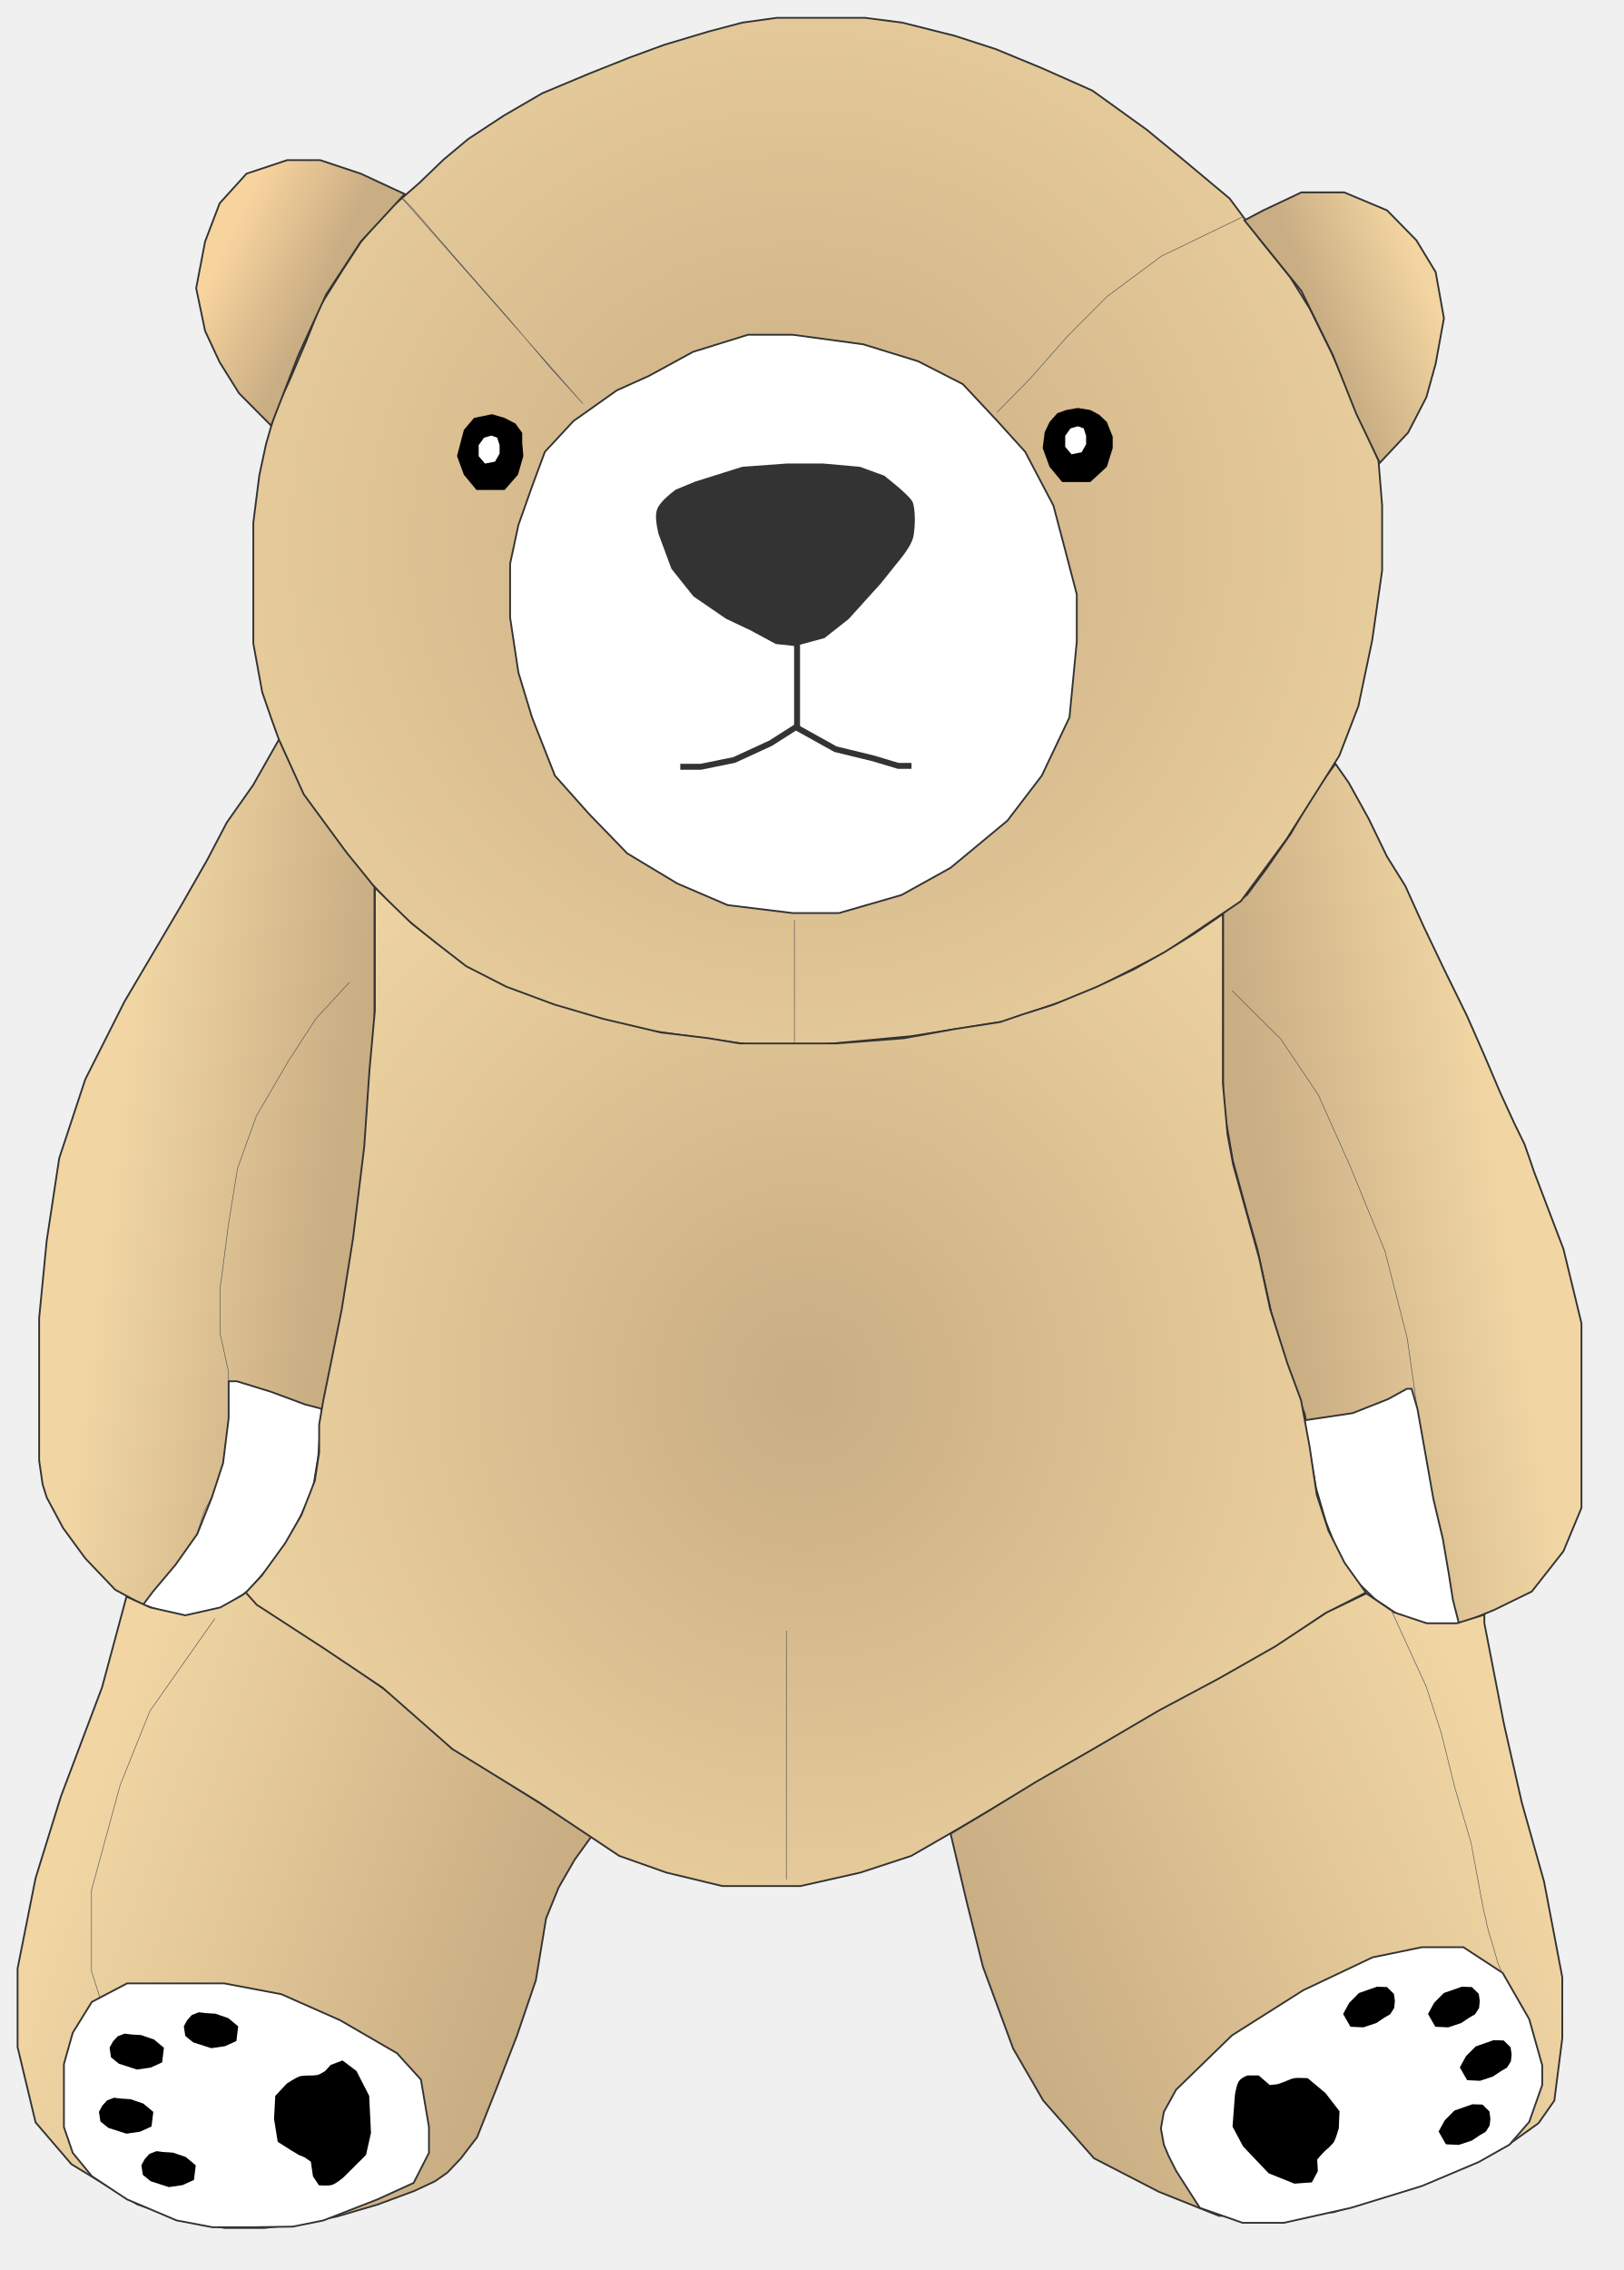
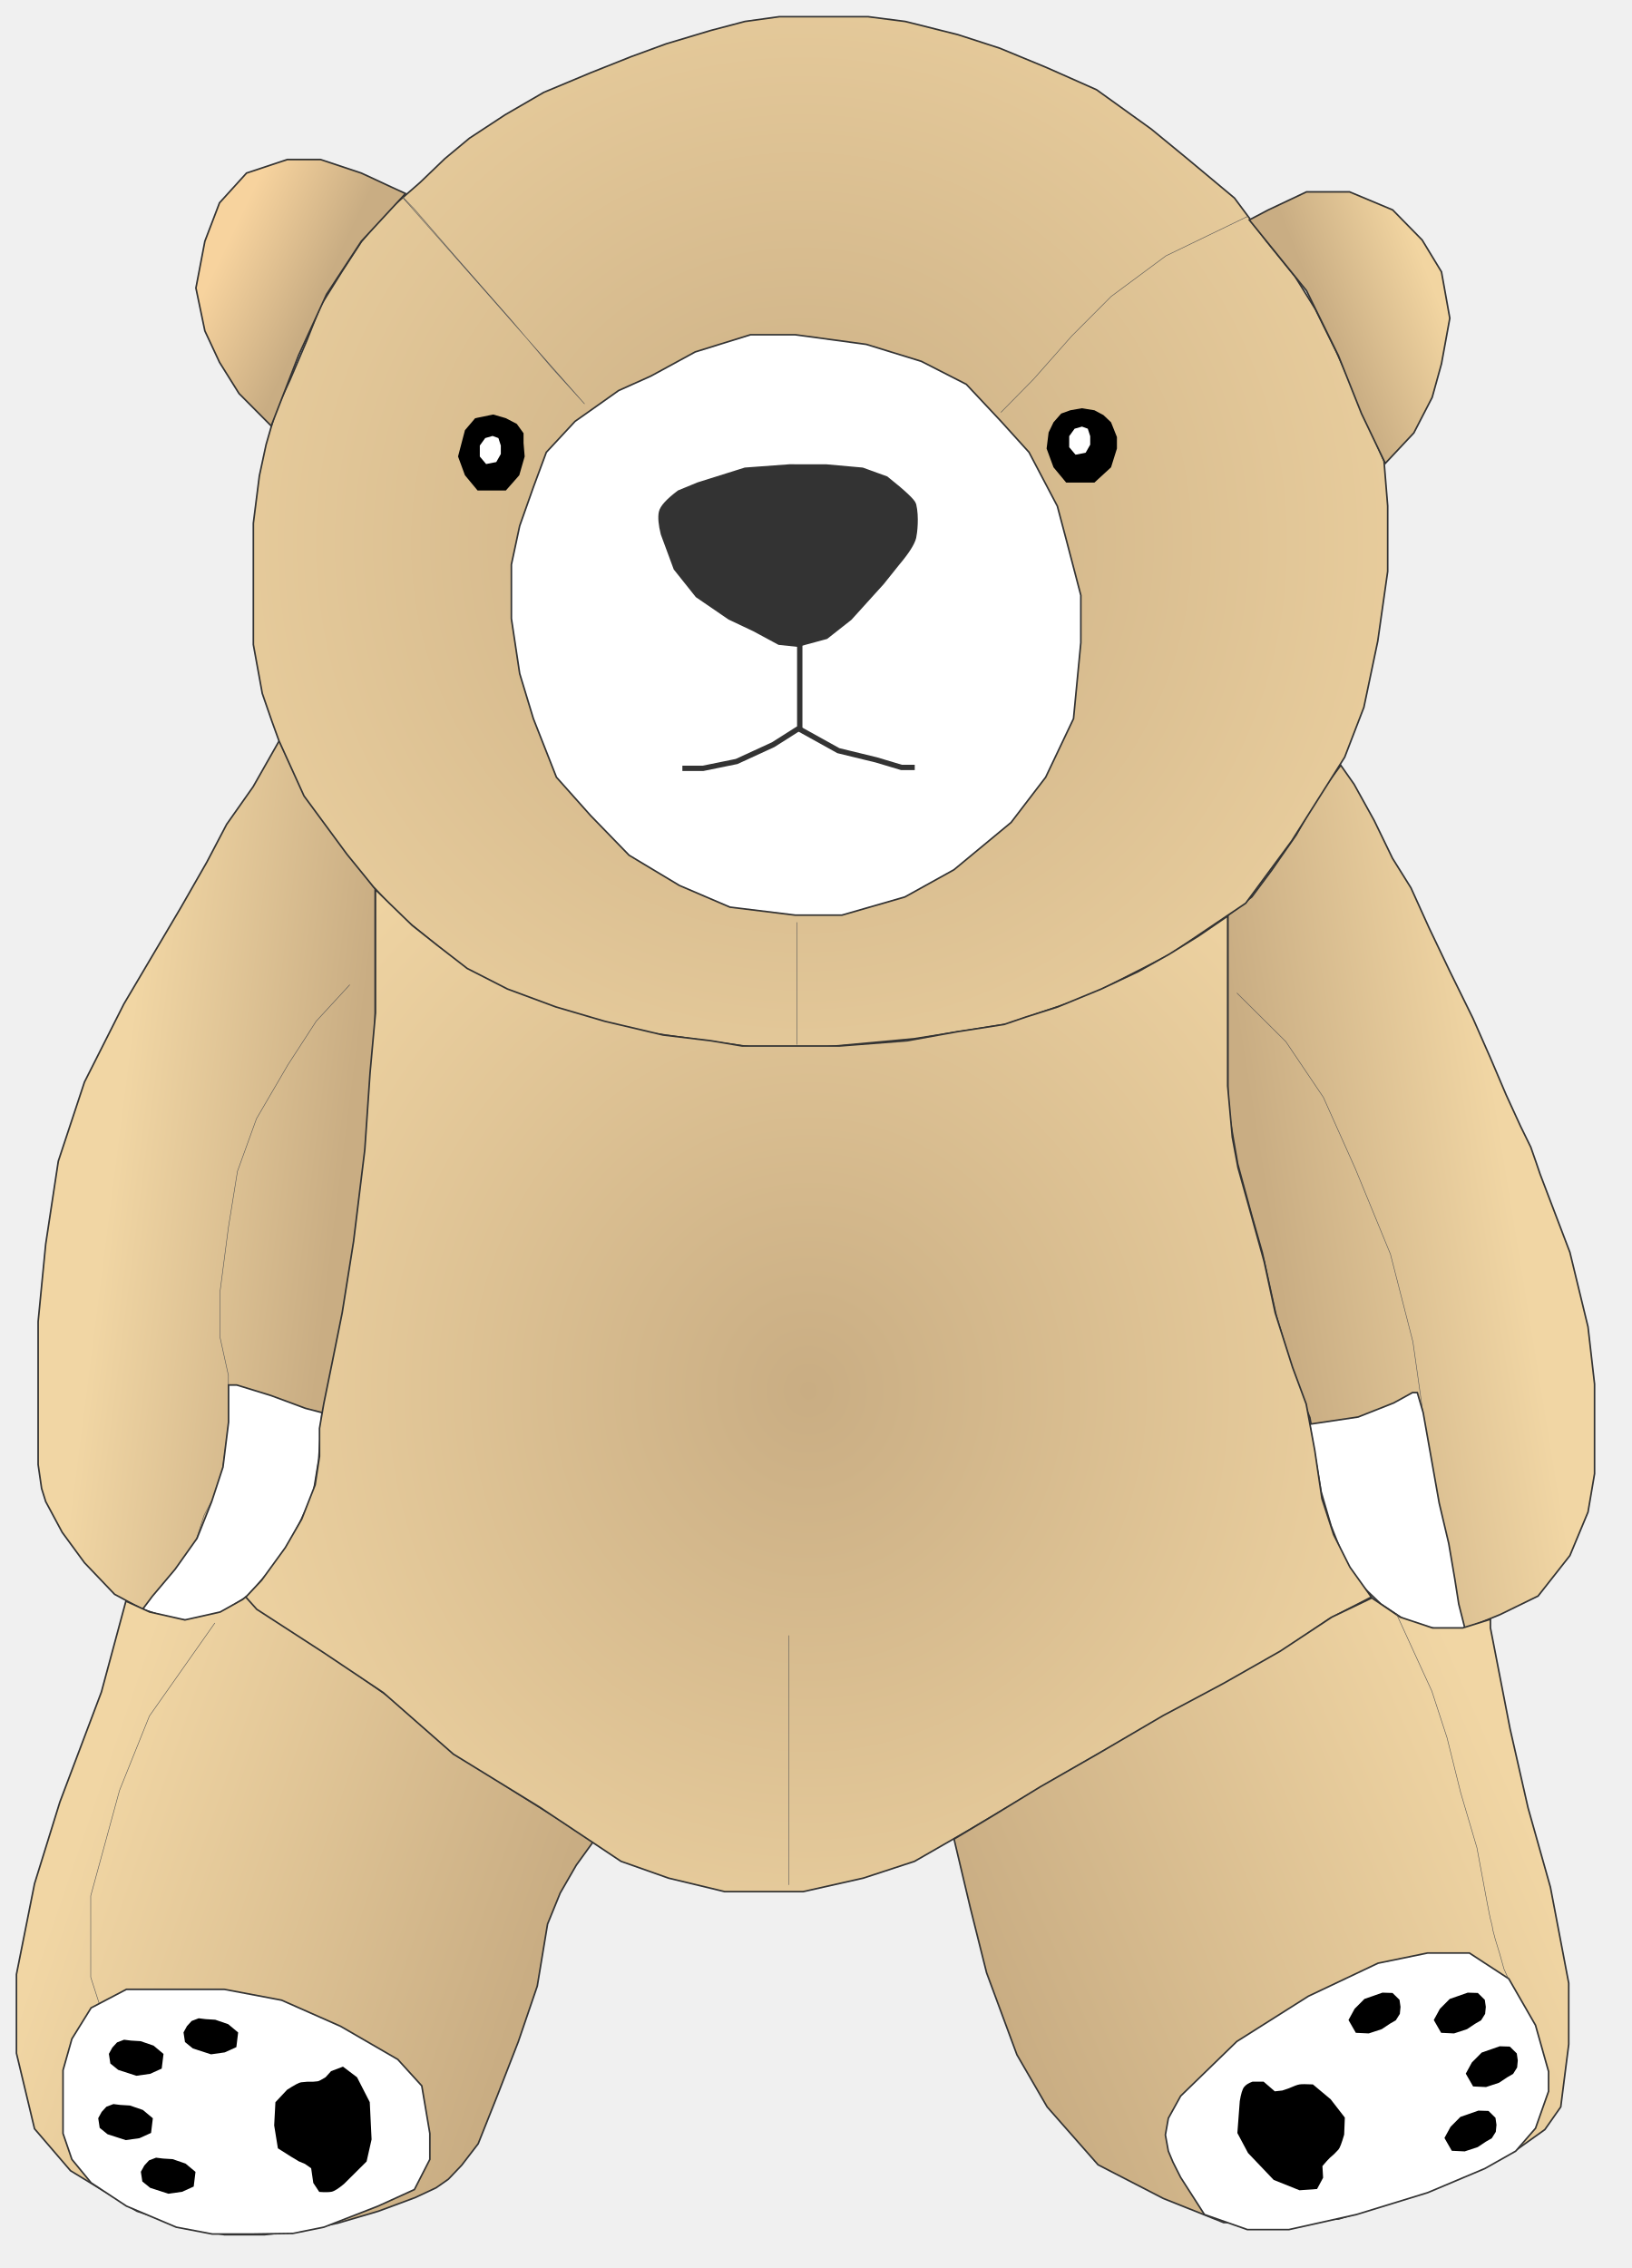
- <svg xmlns="http://www.w3.org/2000/svg" width="274px" height="383px" viewBox="0 0 274 383" version="1.1">
+ <svg xmlns="http://www.w3.org/2000/svg" width="305px" height="424px" viewBox="0 0 305 424" version="1.1">
  <defs>
    <linearGradient x1="26.73%" y1="34.566%" x2="88.522%" y2="55.008%" id="linearGradient-1">
      <stop stop-color="#F1D6A4" offset="0%" />
      <stop stop-color="#C9AD83" offset="100%" />
    </linearGradient>
    <linearGradient x1="72.183%" y1="35.553%" x2="13.286%" y2="58.103%" id="linearGradient-2">
      <stop stop-color="#F1D6A4" offset="0%" />
      <stop stop-color="#C9AD83" offset="100%" />
    </linearGradient>
-     <radialGradient cx="48.33%" cy="51.087%" fx="48.33%" fy="51.087%" r="76.193%" gradientTransform="translate(0.483299,0.510872),scale(0.909145,1),rotate(90),scale(1,0.993585),translate(-0.483299,-0.510872)" id="radialGradient-3">
+     <radialGradient cx="48.33%" cy="51.087%" fx="48.33%" fy="51.087%" r="76.193%" gradientTransform="translate(0.483299,0.510872),scale(0.908159,1),rotate(90),scale(1,0.993585),translate(-0.483299,-0.510872)" id="radialGradient-3">
      <stop stop-color="#C9AD83" offset="0%" />
      <stop stop-color="#F1D6A4" offset="100%" />
    </radialGradient>
    <linearGradient x1="13.04%" y1="31.203%" x2="88.7%" y2="60.132%" id="linearGradient-4">
      <stop stop-color="#F1D6A4" offset="0%" />
      <stop stop-color="#C9AD83" offset="100%" />
    </linearGradient>
-     <radialGradient cx="50%" cy="50%" fx="50%" fy="50%" r="71.709%" gradientTransform="translate(0.5,0.5),scale(0.891219,1),rotate(90),scale(1,0.934836),translate(-0.5,-0.5)" id="radialGradient-5">
+     <radialGradient cx="50%" cy="50%" fx="50%" fy="50%" r="71.709%" gradientTransform="translate(0.5,0.5),scale(0.890252,1),rotate(90),scale(1,0.934836),translate(-0.5,-0.5)" id="radialGradient-5">
      <stop stop-color="#C9AD83" offset="0%" />
      <stop stop-color="#F1D6A4" offset="100%" />
    </radialGradient>
    <linearGradient x1="91.062%" y1="29.77%" x2="7.449%" y2="66.791%" id="linearGradient-6">
      <stop stop-color="#F1D6A4" offset="0%" />
      <stop stop-color="#C9AD83" offset="100%" />
    </linearGradient>
    <linearGradient x1="18.794%" y1="24.777%" x2="59.984%" y2="50%" id="linearGradient-7">
      <stop stop-color="#F7D39E" offset="0%" />
      <stop stop-color="#C9AD83" offset="100%" />
    </linearGradient>
    <linearGradient x1="85.942%" y1="24.211%" x2="38.021%" y2="50%" id="linearGradient-8">
      <stop stop-color="#F2D5A1" offset="0%" />
      <stop stop-color="#C9AD83" offset="100%" />
    </linearGradient>
  </defs>
  <g id="Symbols" stroke="none" stroke-width="1" fill="none" fill-rule="evenodd">
-     <g id="Icon" transform="translate(-96, -41)">
+     <g id="Icon" transform="translate(-107, -46)">
      <g id="Group">
-         <g id="Brownie" transform="translate(98, 43)">
+         <g id="Brownie" transform="translate(109, 48)">
          <path d="" id="Path" stroke="#979797" stroke-width="1" />
-           <polygon id="Path-3" stroke="#333333" stroke-width="0.3" fill="url(#linearGradient-1)" fill-rule="evenodd" points="45.105 122.723 40.712 130.469 36.269 136.785 32.947 143.126 28.599 150.735 19.008 166.99 12.39 180.113 7.993 193.425 5.882 207.333 4.607 220.395 4.607 236.454 4.607 244.418 5.192 248.446 5.882 250.653 8.649 255.816 12.39 260.927 17.444 266.231 23.391 269.435 28.599 270.62 31.518 270.62 32.947 270.62 39.319 267.055 45.105 260.927 48.651 253.917 50.406 247.935 51.742 241.448 52.676 234.479 54.631 228.283 56.556 215.88 58.306 204.651 60.003 193.425 61.205 184.109 61.205 173.084 61.205 164.84 61.205 153.502 61.205 147.638 60.038 146.102 58.307 143.823 56.518 141.468 54.631 138.985 53.466 137.417 51.742 135.098 48.996 131.096 47.215 127.204" />
-           <polyline id="Path-4" stroke="#555555" stroke-width="0.1" points="56.948 163.756 51.308 169.886 46.554 177.221 41.279 186.275 38.084 195.121 36.563 204.559 35.17 215.243 35.17 223.09 36.563 229.434 36.563 238.023 35.17 247.79 32.456 252.995 30.536 258.963 26.77 263.654 22.473 268.669" />
-           <polygon id="Path-5" stroke="#333333" stroke-width="0.3" fill="#FFFFFF" fill-rule="evenodd" points="37.964 231.051 43.703 232.817 49.496 234.966 52.281 235.69 51.721 243.66 50.775 249.455 48.558 254.172 46.418 258.172 43.703 262.02 39.767 266.569 33.738 270.332 30.194 270.65 26.874 270.332 22.15 268.753 23.788 266.569 27.615 262.02 31.286 256.835 33.738 250.692 35.65 244.85 36.589 237.27 36.589 231.051" />
-           <polygon id="Path-6" stroke="#333333" stroke-width="0.3" fill="url(#linearGradient-2)" fill-rule="evenodd" points="256.219 193.727 256.853 195.595 261.858 208.743 264.898 221.273 264.898 230.892 264.898 237.924 264.898 252.41 261.858 259.722 256.513 266.525 250.157 269.633 243.767 272.236 235.161 271.055 230.601 268.292 226.905 264.062 223.374 259.722 221.481 254.63 219.785 250.205 219.785 245.205 218.184 236.52 215.888 230.892 214.434 225.802 212.507 219.304 210.188 208.743 208.435 202.577 205.304 191.068 206.761 197.883 204.408 184.294 204.408 178.225 204.408 172.563 204.408 167.703 204.408 165.805 204.408 161.417 204.408 157.066 204.408 153.351 204.408 152.107 208.435 148.988 211.76 144.522 215.888 138.576 219.785 131.736 223.374 126.859 225.603 130.032 228.988 136.144 232.07 142.51 235.161 147.464 238.225 154.235 241.653 161.417 245.587 169.426 248.513 176.073 251.163 182.298 253.548 187.5 255.29 191.068" />
-           <polyline id="Path-7" stroke="#555555" stroke-width="0.1" points="205.925 165.14 214.144 173.31 220.456 182.684 225.831 194.703 231.716 209.043 235.491 223.785 237.737 239.63 239.681 256.298 242.929 268.377 244.204 271.852" />
-           <polygon id="Path-8" stroke="#333333" stroke-width="0.3" fill="#FFFFFF" fill-rule="evenodd" points="236.227 232.32 237.214 235.698 238.695 244.059 239.905 250.899 241.509 257.692 242.519 263.619 243.189 267.885 244.288 272.21 240.777 272.21 235.422 271.413 230.132 267.885 226.297 264.205 223.78 259.923 221.747 254.717 220.085 249.028 219.235 244.059 218.138 237.641 226.297 236.425 232.275 234.058 235.422 232.32" />
-           <polygon id="Path-9" stroke="#333333" stroke-width="0.3" fill="url(#radialGradient-3)" fill-rule="evenodd" points="45.056 122.743 49.265 132.026 56.471 141.82 60.913 147.291 65.29 152.043 79.373 163.474 93.526 168.44 106.758 171.774 124.213 174.205 136.891 174.205 151.662 172.843 167.169 170.395 180.858 165.735 194.526 158.747 207.411 150.051 215.125 139.587 224.03 125.504 227.256 117.124 229.587 105.995 231.255 94.26 231.255 83.269 230.636 75.678 228.389 70.648 225.522 63.806 222.657 57.391 219.107 50.18 215.698 44.695 210.98 38.846 205.524 31.496 197.607 24.884 191.537 19.89 182.355 13.284 173.971 9.558 166.089 6.299 159.076 4.026 150.237 1.809 144.002 1.009 134.898 1.009 129.078 1.009 123.308 1.809 117.6 3.314 110.093 5.565 104.196 7.727 97.347 10.456 89.518 13.735 83.043 17.495 77.035 21.441 72.904 24.884 68.737 28.891 63.061 33.854 58.884 38.846 55.752 43.664 52.06 49.567 49.737 55.43 46.877 62.144 44.559 67.163 42.894 72.936 41.763 78.192 40.751 86.17 40.751 93.145 40.751 100.113 40.751 106.571 42.249 114.781 43.854 119.423" />
-           <polygon id="Path-13" stroke="#333333" stroke-width="0.3" fill="#FFFFFF" fill-rule="evenodd" points="94.779 69.038 89.955 74.236 87.779 80.11 85.482 86.608 84.087 93.122 84.087 102.191 85.482 111.445 87.779 119.024 91.652 128.869 97.389 135.311 103.852 141.979 112.303 147.066 120.794 150.709 131.774 152.053 139.591 152.053 150.16 149.002 158.412 144.423 168.007 136.472 173.817 128.869 178.492 119.024 179.723 106.238 179.723 98.285 177.403 89.425 175.778 83.293 171.017 74.236 166.319 69.038 160.486 62.809 152.932 58.948 143.685 56.094 131.774 54.481 124.238 54.481 114.957 57.367 107.512 61.427 102.091 63.865 98.532 66.388" />
-           <path d="M111.337,82.957 L114.38,81.31 L121.958,78.02 L129.279,76.701 L135.37,76.061 L141.492,75.966 L145.612,76.991 C148.797,79.025 150.485,80.312 150.677,80.851 C151.388,82.853 151.335,85.571 151.247,86.278 C151.125,87.272 150.354,88.816 148.935,90.913 L146.712,94.381 L141.974,100.878 L138.35,104.407 L133.748,106.189 L130.67,106.186 L126.327,104.398 L121.975,102.87 L116.203,99.747 L112.125,95.602 L109.388,90.061 C108.844,88.55 108.615,87.379 108.7,86.549 C108.785,85.719 109.664,84.522 111.337,82.957 Z" id="Path-10" stroke="#333333" stroke-width="1" fill="#333333" fill-rule="evenodd" transform="translate(129.9899, 91.07757) rotate(6) translate(-129.9899, -91.07757) " />
-           <polyline id="Path-11" stroke="#333333" stroke-width="1" points="132.516 106.37 132.516 112.889 132.516 118.025 132.516 120.559 128.056 123.394 121.913 126.222 116.279 127.372 112.804 127.372" />
-           <polyline id="Path-12" stroke="#333333" stroke-width="1" points="132.5 120.793 139 124.402 145.378 125.957 149.6 127.221 151.828 127.221" />
-           <polygon id="Path-15" fill="#000000" fill-rule="evenodd" points="175.131 69.198 174.31 70.909 173.972 73.613 175.131 76.765 177.258 79.331 182.004 79.331 184.796 76.765 185.783 73.613 185.783 71.674 184.796 69.198 183.514 67.98 182.004 67.177 179.878 66.837 177.95 67.177 176.421 67.729" />
-           <polygon id="Path-15" fill="#000000" fill-rule="evenodd" points="76.285 70.531 75.127 74.946 76.285 78.098 78.412 80.664 83.159 80.664 85.414 78.098 86.319 74.946 86.13 72.68 86.13 71.035 84.998 69.467 83.159 68.51 81.032 67.887 78.003 68.51" />
-           <polygon id="Path-16" stroke="#555555" stroke-width="0.1" points="65.011 30.484 67.727 33.276 74.851 41.508 83.866 51.784 90.89 60.05 96.381 66.109" />
-           <polyline id="Path-17" stroke="#555555" stroke-width="0.1" points="207.772 34.563 194.002 41.222 184.816 48.038 178.177 54.707 171.771 61.964 166.283 67.544" />
-           <polyline id="Path-18" stroke="#555555" stroke-width="0.1" points="132.069 153.258 132.069 158.83 132.069 165.704 132.069 171.248 132.069 173.829" />
-           <polygon id="Path-14" stroke="#333333" stroke-width="0.3" fill="url(#linearGradient-4)" fill-rule="evenodd" points="19.347 267.385 15.228 282.676 8.26 301.153 4.004 314.884 0.967 330.13 0.967 339.908 0.967 343.393 4.004 356.091 10.047 363.143 21.203 369.947 29.26 372.628 35.873 373.901 42.642 373.901 48.673 373.214 54.934 371.956 61.76 369.947 67.921 367.66 71.436 366.014 73.511 364.563 75.754 362.2 78.512 358.605 81.736 350.5 85.256 341.434 88.435 332.104 90.161 321.678 92.289 316.451 94.986 311.77 97.834 307.827 92.289 304.226 85.256 299.805 77.809 295.061 71.961 290.673 63.836 283.693 57.643 279.315 51.244 275.033 45.135 270.927 39.554 266.61 38.948 267.105 35.172 269.212 29.26 270.541 23.35 269.212" />
-           <polygon id="Path-19" stroke="#333333" stroke-width="0.3" fill="url(#radialGradient-5)" fill-rule="evenodd" points="41.326 268.759 52.568 276.051 62.57 282.759 74.344 293.104 88.866 302.039 102.505 311.131 110.485 313.953 119.909 316.221 133.092 316.221 143.181 313.953 151.788 311.131 160.858 305.911 175.228 297.351 192.18 287.569 209.942 278.168 221.554 270.277 228.507 266.699 224.914 261.666 222.18 256.213 220.213 250.156 219.016 242.071 217.569 234.244 215.28 228.072 212.366 218.923 210.518 210.339 208.408 202.724 206.11 194.484 205.16 189.385 204.382 180.785 204.382 173.169 204.382 163.347 204.382 157.089 204.382 152.212 199.494 155.562 194.54 158.639 189.385 161.536 183.164 164.471 175.862 167.477 170.472 169.191 166.847 170.428 158.95 171.653 150.567 173.169 139.152 174.054 133.092 174.054 126.878 174.054 122.861 174.054 117.585 173.169 109.573 172.211 99.783 169.902 91.527 167.477 83.424 164.471 76.668 161.015 71.596 157.089 67.454 153.802 63.607 150.071 61.265 147.761 61.265 152.212 61.265 157.089 61.265 162.419 61.265 168.492 60.347 178.632 59.469 191.493 57.581 206.924 55.67 218.923 54.028 227.085 52.568 234.244 51.862 238.339 51.862 243.039 51.126 247.845 48.871 253.608 46.119 258.384 42.138 263.876 39.485 266.699" />
-           <polygon id="Path-20" stroke="#333333" stroke-width="0.3" fill="url(#linearGradient-6)" fill-rule="evenodd" points="248.511 271.883 251.808 288.847 254.822 302.112 258.585 315.473 261.66 331.614 261.66 341.896 260.321 352.412 257.651 356.227 252.772 359.709 245.837 363.401 233.954 367.799 223.018 371.259 203.725 371.866 193.564 367.799 182.617 362.147 174.062 352.412 168.988 343.648 163.893 329.866 161.154 318.912 158.427 307.384 164.726 303.608 172.917 298.596 182.617 293.033 193.564 286.61 203.725 281.187 213.203 275.797 221.893 270.062 228.589 266.845 233.333 270.062 238.784 271.883 243.879 271.883 248.511 270.433" />
-           <polyline id="Path-21" stroke="#555555" stroke-width="0.1" points="130.709 273.148 130.709 291.114 130.709 305.201 130.709 315.102" />
-           <polyline id="Path-22" stroke="#555555" stroke-width="0.1" points="34.287 271.055 23.294 286.697 18.275 299.204 13.44 316.932 13.44 330.603 15.249 336.232" />
-           <polygon id="Path-23" stroke="#333333" stroke-width="0.3" fill="#FFFFFF" fill-rule="evenodd" points="13.502 365.168 10.278 361.239 8.788 356.884 8.788 350.51 8.788 346.251 10.278 340.973 13.502 335.766 19.436 332.646 27.802 332.646 35.861 332.646 45.487 334.469 55.406 338.863 65.008 344.431 69.039 348.875 70.394 356.884 70.394 361.239 67.798 366.309 61.707 369.086 52.595 372.634 47.384 373.683 40.586 373.784 33.863 373.784 27.802 372.634 19.436 369.086" />
-           <polygon id="Path-24" stroke="#333333" stroke-width="0.3" fill="#FFFFFF" fill-rule="evenodd" points="258.273 346.464 256.081 338.681 251.595 330.87 244.972 326.54 237.959 326.54 229.631 328.254 217.939 333.8 205.914 341.412 196.486 350.581 194.419 354.323 193.922 357.12 194.419 359.849 195.187 361.686 196.486 364.27 198.224 366.983 200.482 370.508 207.689 373.038 214.667 373.038 226.001 370.508 237.959 366.834 247.565 362.781 252.752 359.849 256.081 356.007 258.273 349.789" />
-           <polygon id="Path-15" fill="#000000" fill-rule="evenodd" transform="translate(33.52378, 340.6073) rotate(-83) translate(-33.52378, -340.6073) " points="31.203 337.939 30.594 341.087 31.198 343.334 32.311 345.162 34.796 345.16 35.978 343.33 36.454 341.082 36.356 339.467 36.357 338.294 35.765 337.177 34.803 336.495 33.69 336.052 32.103 336.497" />
-           <polygon id="Path-15" fill="#000000" fill-rule="evenodd" transform="translate(229.2155, 336.5636) rotate(60) translate(-229.2155, -336.5636) " points="226.886 333.881 226.29 337.031 226.902 339.284 228.02 341.12 230.501 341.127 231.674 339.298 232.141 337.049 232.037 335.43 232.034 334.256 231.439 333.135 230.475 332.448 229.362 332 227.78 332.44" />
-           <polygon id="Path-15" fill="#000000" fill-rule="evenodd" transform="translate(243.5398, 336.5636) rotate(60) translate(-243.5398, -336.5636) " points="241.21 333.881 240.614 337.031 241.227 339.284 242.344 341.12 244.825 341.127 245.999 339.298 246.465 337.049 246.361 335.43 246.358 334.256 245.763 333.135 244.799 332.448 243.686 332 242.104 332.44" />
-           <polygon id="Path-15" fill="#000000" fill-rule="evenodd" transform="translate(245.3304, 356.3953) rotate(60) translate(-245.3304, -356.3953) " points="243.001 353.712 242.405 356.863 243.017 359.116 244.135 360.951 246.616 360.959 247.789 359.13 248.256 356.88 248.152 355.262 248.148 354.087 247.553 352.966 246.59 352.279 245.477 351.832 243.895 352.271" />
-           <polygon id="Path-15" fill="#000000" fill-rule="evenodd" transform="translate(248.9115, 345.578) rotate(60) translate(-248.9115, -345.578) " points="246.582 342.895 245.986 346.046 246.598 348.299 247.716 350.134 250.197 350.142 251.37 348.313 251.837 346.063 251.733 344.445 251.73 343.27 251.135 342.149 250.171 341.462 249.058 341.015 247.476 341.454" />
-           <path d="M46.065,353.791 L45.468,354.913 L43.065,355.569 L41.685,356.746 C41.727,357.661 41.818,358.339 41.958,358.782 C42.098,359.224 42.62,359.868 43.524,360.712 L47.731,364.017 L51.518,364.395 L57.699,363.33 L61.589,360.697 L63.074,358.135 L62.08,356.246 L60.944,355.446 C60.438,354.82 60.16,354.408 60.111,354.209 C59.962,353.606 59.887,353.198 59.887,352.983 C59.888,352.783 59.793,352.281 59.605,351.476 C59.529,351.151 59.016,350.421 58.065,349.286 L55.753,347.602 L51.863,347.87 L48.113,348.959 L46.975,351.355 L46.364,352.723 L46.065,353.791 Z" id="Path-15" fill="#000000" fill-rule="evenodd" transform="translate(52.37956, 355.9988) rotate(-83) translate(-52.37956, -355.9988) " />
-           <path d="M208.872,353.982 L208.281,355.104 L205.886,355.751 L204.839,357.303 C204.668,357.968 204.652,358.523 204.794,358.967 C204.935,359.411 205.459,360.057 206.365,360.907 L210.576,364.235 L214.357,364.63 L220.521,363.587 L224.393,360.964 L225.865,358.404 L224.865,356.506 L223.171,355.499 C223.034,355.004 222.941,354.657 222.891,354.457 C222.74,353.853 222.664,353.443 222.663,353.228 C222.663,353.027 222.567,352.524 222.376,351.716 C222.298,351.39 221.783,350.657 220.83,349.516 L218.515,347.819 L214.635,348.073 L210.897,349.149 C210.211,350.061 209.791,350.682 209.639,351.013 C209.487,351.344 209.33,351.978 209.167,352.914 L208.872,353.982 Z" id="Path-15" fill="#000000" fill-rule="evenodd" transform="translate(215.2814, 356.2247) rotate(56) translate(-215.2814, -356.2247) " />
-           <polygon id="Path-15" fill="#000000" fill-rule="evenodd" transform="translate(20.99, 344.2131) rotate(-83) translate(-20.99, -344.2131) " points="18.669 341.545 18.06 344.693 18.664 346.94 19.777 348.768 22.262 348.766 23.444 346.936 23.92 344.688 23.822 343.073 23.823 341.9 23.232 340.783 22.269 340.101 21.156 339.658 19.57 340.103" />
-           <polygon id="Path-15" fill="#000000" fill-rule="evenodd" transform="translate(19.19946, 355.0304) rotate(-83) translate(-19.19946, -355.0304) " points="16.878 352.362 16.269 355.51 16.874 357.757 17.986 359.585 20.471 359.583 21.654 357.753 22.13 355.505 22.032 353.89 22.033 352.717 21.441 351.6 20.479 350.918 19.366 350.475 17.779 350.92" />
-           <polygon id="Path-15" fill="#000000" fill-rule="evenodd" transform="translate(26.36162, 364.0448) rotate(-83) translate(-26.36162, -364.0448) " points="24.041 361.377 23.431 364.524 24.036 366.772 25.148 368.6 27.634 368.598 28.816 366.768 29.292 364.52 29.194 362.904 29.195 361.732 28.603 360.614 27.641 359.932 26.528 359.49 24.941 359.935" />
-           <path d="M232.706,269.475 L234.253,272.857 L235.899,276.454 L236.261,277.245 L237.393,279.72 L238.67,282.51 L239.953,286.449 L241.224,290.353 L242.328,294.805 L243.524,299.622 L244.71,303.649 L245.5,306.328 L246.248,308.867 L246.77,311.679 L247.318,314.635 L247.894,317.738 L248.301,319.849 C248.442,320.572 248.56,321.081 248.655,321.375 C248.749,321.67 248.837,322.105 248.917,322.681 L249.314,324.197 L250.066,326.667 L250.789,329.238 L251.606,331.056" id="Path-25" stroke="#555555" stroke-width="0.1" />
-           <polygon id="Path-26" stroke="#333333" stroke-width="0.3" fill="url(#linearGradient-7)" fill-rule="evenodd" points="66.304 30.739 58.887 38.763 53.048 47.679 48.345 57.949 43.746 69.804 38.346 64.36 35.07 59.114 32.609 53.831 31.107 46.625 32.609 38.763 35.07 32.3 39.603 27.299 46.463 25.017 52.031 25.017 58.887 27.299 64.001 29.678" />
-           <polygon id="Path-27" stroke="#333333" stroke-width="0.3" fill="url(#linearGradient-8)" fill-rule="evenodd" points="208.01 35.173 217.622 47.072 222.967 57.968 226.858 67.737 230.854 76.103 235.646 70.983 238.727 65.011 240.289 59.364 241.687 51.698 240.289 43.905 237.039 38.543 232.093 33.491 224.849 30.457 217.622 30.457 211.205 33.491" />
-           <polygon id="Path-28" fill="#FFFFFF" fill-rule="evenodd" points="179.915 69.921 178.676 70.276 177.768 71.53 177.768 73.384 178.829 74.645 180.531 74.311 181.297 72.961 181.297 71.53 180.889 70.276" />
-           <polygon id="Path-28" fill="#FFFFFF" fill-rule="evenodd" points="80.931 71.493 79.692 71.849 78.784 73.103 78.784 74.956 79.845 76.217 81.547 75.883 82.313 74.533 82.313 73.103 81.905 71.849" />
+           <polygon id="Path-3" stroke="#333333" stroke-width="0.3" fill="url(#linearGradient-1)" fill-rule="evenodd" points="50.211 136.468 45.321 145.081 40.375 152.104 36.677 159.156 31.837 167.617 21.16 185.692 13.793 200.285 8.898 215.088 6.548 230.554 5.128 245.08 5.128 262.937 5.128 271.792 5.78 276.271 6.548 278.727 9.629 284.467 13.793 290.151 19.419 296.049 26.039 299.612 31.837 300.93 35.086 300.93 36.677 300.93 43.77 296.965 50.211 290.151 54.159 282.356 56.112 275.704 57.6 268.49 58.639 260.74 60.816 253.85 62.958 240.059 64.907 227.572 66.796 215.088 68.134 204.729 68.134 192.469 68.134 183.302 68.134 170.695 68.134 164.174 66.835 162.465 64.908 159.931 62.916 157.312 60.816 154.551 59.519 152.808 57.6 150.229 54.542 145.778 52.561 141.451" />
+           <polyline id="Path-4" stroke="#555555" stroke-width="0.1" points="63.395 182.097 57.116 188.914 51.824 197.069 45.952 207.138 42.395 216.975 40.702 227.47 39.151 239.351 39.151 248.077 40.702 255.131 40.702 264.681 39.151 275.542 36.13 281.33 33.993 287.967 29.8 293.183 25.017 298.76" />
+           <polygon id="Path-5" stroke="#333333" stroke-width="0.3" fill="#FFFFFF" fill-rule="evenodd" points="42.262 256.929 48.65 258.892 55.1 261.282 58.199 262.087 57.576 270.95 56.523 277.394 54.055 282.639 51.673 287.088 48.65 291.366 44.269 296.424 37.557 300.609 33.613 300.963 29.916 300.609 24.657 298.854 26.481 296.424 30.741 291.366 34.827 285.601 37.557 278.769 39.685 272.273 40.731 263.844 40.731 256.929" />
+           <polygon id="Path-6" stroke="#333333" stroke-width="0.3" fill="url(#linearGradient-2)" fill-rule="evenodd" points="285.225 215.425 285.931 217.502 291.502 232.122 294.887 246.055 296.111 256.751 296.111 265 296.111 273.511 294.887 280.68 291.502 288.81 285.552 296.375 278.476 299.832 271.364 302.726 261.783 301.414 256.707 298.34 252.593 293.636 248.662 288.81 246.555 283.148 244.666 278.228 244.666 272.668 242.884 263.011 240.328 256.751 238.709 251.092 236.564 243.866 233.983 232.122 232.032 225.266 228.546 212.467 230.168 220.046 227.548 204.935 227.548 198.186 227.548 191.891 227.548 186.486 227.548 184.375 227.548 179.496 227.548 174.657 227.548 170.527 227.548 169.143 232.032 165.675 235.733 160.708 240.328 154.097 244.666 146.49 248.662 141.067 251.143 144.596 254.911 151.392 258.342 158.471 261.783 163.98 265.193 171.509 269.01 179.496 273.39 188.402 276.646 195.793 279.596 202.716 282.252 208.5 284.191 212.467" />
+           <polyline id="Path-7" stroke="#555555" stroke-width="0.1" points="229.238 183.636 238.387 192.721 245.414 203.145 251.397 216.51 257.948 232.456 262.151 248.849 264.65 266.469 266.815 285.003 270.43 298.435 271.85 302.3" />
+           <polygon id="Path-8" stroke="#333333" stroke-width="0.3" fill="#FFFFFF" fill-rule="evenodd" points="262.97 258.34 264.069 262.097 265.718 271.393 267.064 279 268.85 286.554 269.974 293.145 270.72 297.888 271.943 302.697 268.035 302.697 262.073 301.812 256.184 297.888 251.915 293.796 249.113 289.035 246.85 283.246 245.001 276.919 244.054 271.393 242.833 264.257 251.915 262.905 258.571 260.273 262.073 258.34" />
+           <polygon id="Path-9" stroke="#333333" stroke-width="0.3" fill="url(#radialGradient-3)" fill-rule="evenodd" points="50.156 136.491 54.842 146.813 62.864 157.703 67.809 163.788 72.682 169.071 88.358 181.783 104.114 187.305 118.844 191.013 138.275 193.716 152.388 193.716 168.832 192.202 186.094 189.479 201.332 184.297 216.547 176.527 230.891 166.856 239.479 155.221 249.392 139.561 252.983 130.242 255.578 117.866 257.435 104.817 257.435 92.595 256.746 84.154 254.244 78.56 251.053 70.952 247.864 63.819 243.911 55.8 240.116 49.7 234.864 43.197 228.791 35.024 219.978 27.671 213.22 22.118 202.999 14.772 193.666 10.628 184.891 7.004 177.084 4.477 167.245 2.011 160.304 1.122 150.169 1.122 143.69 1.122 137.268 2.011 130.914 3.685 122.557 6.188 115.992 8.592 108.368 11.627 99.652 15.273 92.444 19.454 85.756 23.842 81.157 27.671 76.518 32.127 70.2 37.645 65.551 43.197 62.063 48.554 57.954 55.119 55.368 61.639 52.184 69.104 49.604 74.685 47.75 81.105 46.491 86.949 45.365 95.821 45.365 103.578 45.365 111.325 45.365 118.507 47.032 127.636 48.818 132.799" />
+           <polygon id="Path-13" stroke="#333333" stroke-width="0.3" fill="#FFFFFF" fill-rule="evenodd" points="105.509 76.77 100.139 82.551 97.717 89.082 95.159 96.308 93.606 103.552 93.606 113.636 95.159 123.927 97.717 132.354 102.027 143.302 108.414 150.465 115.609 157.881 125.017 163.537 134.468 167.589 146.692 169.083 155.394 169.083 167.16 165.69 176.345 160.598 187.027 151.757 193.494 143.302 198.699 132.354 200.069 118.137 200.069 109.293 197.486 99.441 195.678 92.622 190.378 82.551 185.148 76.77 178.654 69.843 170.245 65.55 159.951 62.377 146.692 60.583 138.302 60.583 127.971 63.792 119.683 68.307 113.648 71.017 109.686 73.824" />
+           <path d="M123.943,92.251 L127.33,90.418 L135.766,86.759 L143.916,85.291 L150.697,84.579 L157.511,84.473 L162.098,85.611 C165.643,87.873 167.523,89.304 167.736,89.904 C168.527,92.13 168.467,95.152 168.37,95.939 C168.233,97.043 167.375,98.761 165.795,101.093 L163.321,104.95 L158.046,112.175 L154.01,116.1 L148.887,118.082 L145.461,118.08 L140.627,116.092 L135.783,114.393 L129.357,110.92 L124.818,106.312 L121.772,100.151 C121.167,98.47 120.912,97.168 121.007,96.245 C121.102,95.322 122.08,93.99 123.943,92.251 Z" id="Path-10" stroke="#333333" stroke-width="1" fill="#333333" fill-rule="evenodd" transform="translate(144.7064, 101.2774) rotate(6) translate(-144.7064, -101.2774) " />
+           <polyline id="Path-11" stroke="#333333" stroke-width="1" points="147.518 118.284 147.518 125.532 147.518 131.243 147.518 134.062 142.553 137.214 135.715 140.359 129.442 141.638 125.574 141.638" />
+           <polyline id="Path-12" stroke="#333333" stroke-width="1" points="147.5 134.322 154.736 138.335 161.836 140.064 166.536 141.47 169.016 141.47" />
+           <polygon id="Path-15" fill="#000000" fill-rule="evenodd" points="194.957 76.948 194.043 78.851 193.667 81.857 194.957 85.363 197.325 88.216 202.609 88.216 205.716 85.363 206.815 81.857 206.815 79.702 205.716 76.948 204.29 75.594 202.609 74.7 200.241 74.322 198.095 74.7 196.394 75.315" />
+           <polygon id="Path-15" fill="#000000" fill-rule="evenodd" points="84.921 78.431 83.632 83.34 84.921 86.845 87.289 89.698 92.573 89.698 95.083 86.845 96.091 83.34 95.88 80.82 95.88 78.991 94.62 77.248 92.573 76.183 90.206 75.491 86.833 76.183" />
+           <polygon id="Path-16" stroke="#555555" stroke-width="0.1" points="72.371 33.898 75.394 37.003 83.324 46.157 93.36 57.583 101.179 66.775 107.292 73.513" />
+           <polyline id="Path-17" stroke="#555555" stroke-width="0.1" points="231.294 38.434 215.965 45.838 205.738 53.418 198.348 60.834 191.217 68.904 185.107 75.109" />
+           <polyline id="Path-18" stroke="#555555" stroke-width="0.1" points="147.02 170.423 147.02 176.619 147.02 184.263 147.02 190.427 147.02 193.298" />
+           <polygon id="Path-14" stroke="#333333" stroke-width="0.3" fill="url(#linearGradient-4)" fill-rule="evenodd" points="21.537 297.332 16.952 314.336 9.195 334.883 4.457 350.151 1.076 367.104 1.076 377.978 1.076 381.853 4.457 395.973 11.185 403.816 23.604 411.381 32.573 414.362 39.934 415.778 47.469 415.778 54.183 415.014 61.153 413.615 68.752 411.381 75.611 408.838 79.523 407.008 81.833 405.394 84.33 402.767 87.4 398.769 90.989 389.756 94.907 379.675 98.446 369.299 100.368 357.706 102.736 351.893 105.74 346.688 108.91 342.303 102.736 338.299 94.907 333.383 86.617 328.107 80.107 323.229 71.062 315.467 64.169 310.599 57.045 305.836 50.245 301.271 44.032 296.47 43.357 297.02 39.154 299.364 32.573 300.842 25.993 299.364" />
+           <polygon id="Path-19" stroke="#333333" stroke-width="0.3" fill="url(#radialGradient-5)" fill-rule="evenodd" points="46.004 298.86 58.519 306.968 69.653 314.428 82.76 325.932 98.927 335.867 114.11 345.978 122.993 349.116 133.484 351.638 148.159 351.638 159.39 349.116 168.972 345.978 179.069 340.174 195.065 330.654 213.936 319.776 233.709 309.323 246.636 300.549 254.375 296.57 250.376 290.973 247.332 284.909 245.142 278.173 243.81 269.183 242.199 260.48 239.651 253.616 236.408 243.442 234.35 233.897 232.002 225.429 229.443 216.266 228.386 210.596 227.52 201.033 227.52 192.564 227.52 181.641 227.52 174.683 227.52 169.259 222.078 172.985 216.563 176.406 210.825 179.627 203.899 182.892 195.771 186.234 189.771 188.14 185.735 189.515 176.945 190.878 167.612 192.564 154.905 193.548 148.159 193.548 141.242 193.548 136.77 193.548 130.897 192.564 121.978 191.498 111.079 188.931 101.889 186.234 92.868 182.892 85.347 179.049 79.701 174.683 75.09 171.028 70.808 166.878 68.2 164.31 68.2 169.259 68.2 174.683 68.2 180.61 68.2 187.363 67.178 198.639 66.201 212.941 64.1 230.1 61.972 243.442 60.144 252.518 58.519 260.48 57.733 265.033 57.733 270.26 56.914 275.604 54.403 282.012 51.34 287.323 46.908 293.43 43.955 296.57" />
+           <polygon id="Path-20" stroke="#333333" stroke-width="0.3" fill="url(#linearGradient-6)" fill-rule="evenodd" points="276.645 302.334 280.315 321.197 283.67 335.948 287.858 350.806 291.282 368.754 291.282 380.188 289.791 391.882 286.819 396.124 281.388 399.996 273.668 404.102 260.439 408.993 248.265 412.84 226.788 413.515 215.477 408.993 203.291 402.707 193.767 391.882 188.119 382.137 182.447 366.812 179.397 354.63 176.362 341.811 183.374 337.612 192.493 332.038 203.291 325.852 215.477 318.71 226.788 312.68 237.339 306.686 247.012 300.309 254.467 296.731 259.749 300.309 265.816 302.334 271.488 302.334 276.645 300.722" />
+           <polyline id="Path-21" stroke="#555555" stroke-width="0.1" points="145.507 303.74 145.507 323.718 145.507 339.383 145.507 350.394" />
+           <polyline id="Path-22" stroke="#555555" stroke-width="0.1" points="38.169 301.413 25.932 318.807 20.344 332.715 14.961 352.429 14.961 367.631 16.975 373.89" />
+           <polygon id="Path-23" stroke="#333333" stroke-width="0.3" fill="#FFFFFF" fill-rule="evenodd" points="15.031 406.066 11.442 401.698 9.783 396.855 9.783 389.767 9.783 385.031 11.442 379.161 15.031 373.372 21.636 369.903 30.949 369.903 39.921 369.903 50.637 371.929 61.679 376.815 72.368 383.007 76.855 387.949 78.363 396.855 78.363 401.698 75.473 407.335 68.693 410.424 58.549 414.369 52.748 415.535 45.18 415.648 37.696 415.648 30.949 414.369 21.636 410.424" />
+           <polygon id="Path-24" stroke="#333333" stroke-width="0.3" fill="#FFFFFF" fill-rule="evenodd" points="287.512 385.268 285.071 376.614 280.077 367.927 272.705 363.113 264.898 363.113 255.626 365.019 242.612 371.185 229.225 379.65 218.73 389.846 216.428 394.007 215.875 397.117 216.428 400.152 217.283 402.195 218.73 405.068 220.665 408.085 223.178 412.005 231.201 414.819 238.969 414.819 251.586 412.005 264.898 407.919 275.591 403.412 281.365 400.152 285.071 395.88 287.512 388.966" />
+           <polygon id="Path-15" fill="#000000" fill-rule="evenodd" transform="translate(37.31886, 378.7552) rotate(-83) translate(-37.31886, -378.7552) " points="34.737 375.785 34.06 379.289 34.733 381.79 35.97 383.826 38.734 383.824 40.048 381.787 40.577 379.284 40.468 377.486 40.469 376.181 39.811 374.937 38.741 374.178 37.503 373.685 35.739 374.18" />
+           <polygon id="Path-15" fill="#000000" fill-rule="evenodd" transform="translate(255.1646, 374.2583) rotate(60) translate(-255.1646, -374.2583) " points="252.575 371.274 251.911 374.781 252.59 377.288 253.832 379.33 256.592 379.337 257.898 377.301 258.419 374.797 258.304 372.996 258.301 371.689 257.639 370.441 256.568 369.677 255.33 369.18 253.57 369.67" />
+           <polygon id="Path-15" fill="#000000" fill-rule="evenodd" transform="translate(271.1106, 374.2583) rotate(60) translate(-271.1106, -374.2583) " points="268.521 371.274 267.857 374.781 268.536 377.288 269.778 379.33 272.538 379.337 273.844 377.301 274.365 374.797 274.25 372.996 274.247 371.689 273.585 370.441 272.514 369.677 271.276 369.18 269.516 369.67" />
+           <polygon id="Path-15" fill="#000000" fill-rule="evenodd" transform="translate(273.1038, 396.3112) rotate(60) translate(-273.1038, -396.3112) " points="270.515 393.327 269.85 396.833 270.53 399.341 271.772 401.383 274.532 401.39 275.838 399.354 276.358 396.85 276.243 395.049 276.24 393.742 275.579 392.494 274.507 391.73 273.27 391.233 271.509 391.723" />
+           <polygon id="Path-15" fill="#000000" fill-rule="evenodd" transform="translate(277.0903, 384.2824) rotate(60) translate(-277.0903, -384.2824) " points="274.501 381.298 273.836 384.805 274.516 387.312 275.758 389.354 278.518 389.361 279.824 387.325 280.344 384.821 280.23 383.02 280.226 381.713 279.565 380.465 278.494 379.701 277.256 379.204 275.496 379.694" />
+           <path d="M51.287,393.412 L50.623,394.661 L47.952,395.39 L46.417,396.7 C46.464,397.719 46.565,398.474 46.721,398.967 C46.876,399.459 47.457,400.176 48.463,401.116 L53.141,404.795 L57.352,405.217 L64.225,404.032 L68.551,401.102 L70.202,398.25 L69.096,396.147 L67.833,395.256 C67.27,394.56 66.961,394.101 66.906,393.879 C66.74,393.208 66.658,392.753 66.658,392.514 C66.658,392.292 66.553,391.732 66.343,390.836 C66.259,390.474 65.688,389.662 64.631,388.398 L62.059,386.524 L57.734,386.822 L53.564,388.033 L52.298,390.7 L51.62,392.223 L51.287,393.412 Z" id="Path-15" fill="#000000" fill-rule="evenodd" transform="translate(58.30953, 395.8704) rotate(-83) translate(-58.30953, -395.8704) " />
+           <path d="M232.526,393.629 L231.868,394.878 L229.203,395.6 L228.038,397.327 C227.846,398.067 227.829,398.684 227.986,399.178 C228.143,399.672 228.725,400.392 229.733,401.337 L234.416,405.038 L238.621,405.475 L245.478,404.311 L249.786,401.391 L251.425,398.54 L250.314,396.429 L248.431,395.31 C248.279,394.759 248.175,394.372 248.12,394.15 C247.952,393.477 247.868,393.021 247.867,392.782 C247.867,392.559 247.76,391.998 247.548,391.1 C247.462,390.737 246.89,389.921 245.83,388.652 L243.256,386.766 L238.939,387.05 L234.781,388.249 C234.017,389.264 233.55,389.956 233.381,390.325 C233.211,390.693 233.036,391.398 232.854,392.44 L232.526,393.629 Z" id="Path-15" fill="#000000" fill-rule="evenodd" transform="translate(239.6527, 396.1205) rotate(56) translate(-239.6527, -396.1205) " />
+           <polygon id="Path-15" fill="#000000" fill-rule="evenodd" transform="translate(23.36615, 382.7649) rotate(-83) translate(-23.36615, -382.7649) " points="20.785 379.794 20.108 383.298 20.78 385.8 22.018 387.835 24.781 387.833 26.096 385.796 26.625 383.294 26.516 381.496 26.516 380.19 25.858 378.947 24.788 378.187 23.55 377.694 21.786 378.189" />
+           <polygon id="Path-15" fill="#000000" fill-rule="evenodd" transform="translate(21.37291, 394.7937) rotate(-83) translate(-21.37291, -394.7937) " points="18.791 391.823 18.115 395.327 18.787 397.829 20.024 399.864 22.788 399.862 24.102 397.825 24.631 395.323 24.522 393.525 24.523 392.219 23.865 390.975 22.795 390.216 21.557 389.723 19.793 390.218" />
+           <polygon id="Path-15" fill="#000000" fill-rule="evenodd" transform="translate(29.34588, 404.8177) rotate(-83) translate(-29.34588, -404.8177) " points="26.764 401.847 26.088 405.351 26.76 407.853 27.997 409.888 30.761 409.886 32.075 407.849 32.604 405.347 32.495 403.549 32.496 402.243 31.838 401 30.768 400.24 29.53 399.747 27.766 400.242" />
+           <path d="M259.05,299.656 L260.772,303.417 L262.604,307.417 L263.007,308.296 L264.268,311.049 L265.689,314.151 L267.117,318.531 L268.532,322.873 L269.762,327.823 L271.092,333.179 L272.414,337.658 L273.292,340.636 L274.125,343.46 L274.706,346.587 L275.317,349.874 L275.957,353.325 L276.411,355.672 C276.568,356.476 276.699,357.042 276.804,357.37 C276.909,357.697 277.007,358.181 277.097,358.821 L277.538,360.507 L278.375,363.254 L279.18,366.113 L280.09,368.135" id="Path-25" stroke="#555555" stroke-width="0.1" />
+           <polygon id="Path-26" stroke="#333333" stroke-width="0.3" fill="url(#linearGradient-7)" fill-rule="evenodd" points="73.81 34.181 65.553 43.104 59.054 53.019 53.818 64.439 48.699 77.622 42.687 71.568 39.041 65.735 36.3 59.86 34.628 51.847 36.3 43.104 39.041 35.918 44.087 30.357 51.722 27.819 57.921 27.819 65.553 30.357 71.246 33.002" />
+           <polygon id="Path-27" stroke="#333333" stroke-width="0.3" fill="url(#linearGradient-8)" fill-rule="evenodd" points="231.559 39.112 242.259 52.344 248.209 64.461 252.54 75.324 256.988 84.627 262.323 78.933 265.752 72.293 267.492 66.013 269.048 57.488 267.492 48.822 263.873 42.86 258.367 37.242 250.303 33.869 242.259 33.869 235.115 37.242" />
+           <polygon id="Path-28" fill="#FFFFFF" fill-rule="evenodd" points="200.283 77.752 198.903 78.147 197.893 79.542 197.893 81.603 199.074 83.006 200.969 82.633 201.821 81.132 201.821 79.542 201.367 78.147" />
+           <polygon id="Path-28" fill="#FFFFFF" fill-rule="evenodd" points="90.093 79.5 88.714 79.896 87.703 81.29 87.703 83.351 88.884 84.754 90.779 84.382 91.631 82.881 91.631 81.29 91.177 79.896" />
        </g>
      </g>
    </g>
  </g>
</svg>
